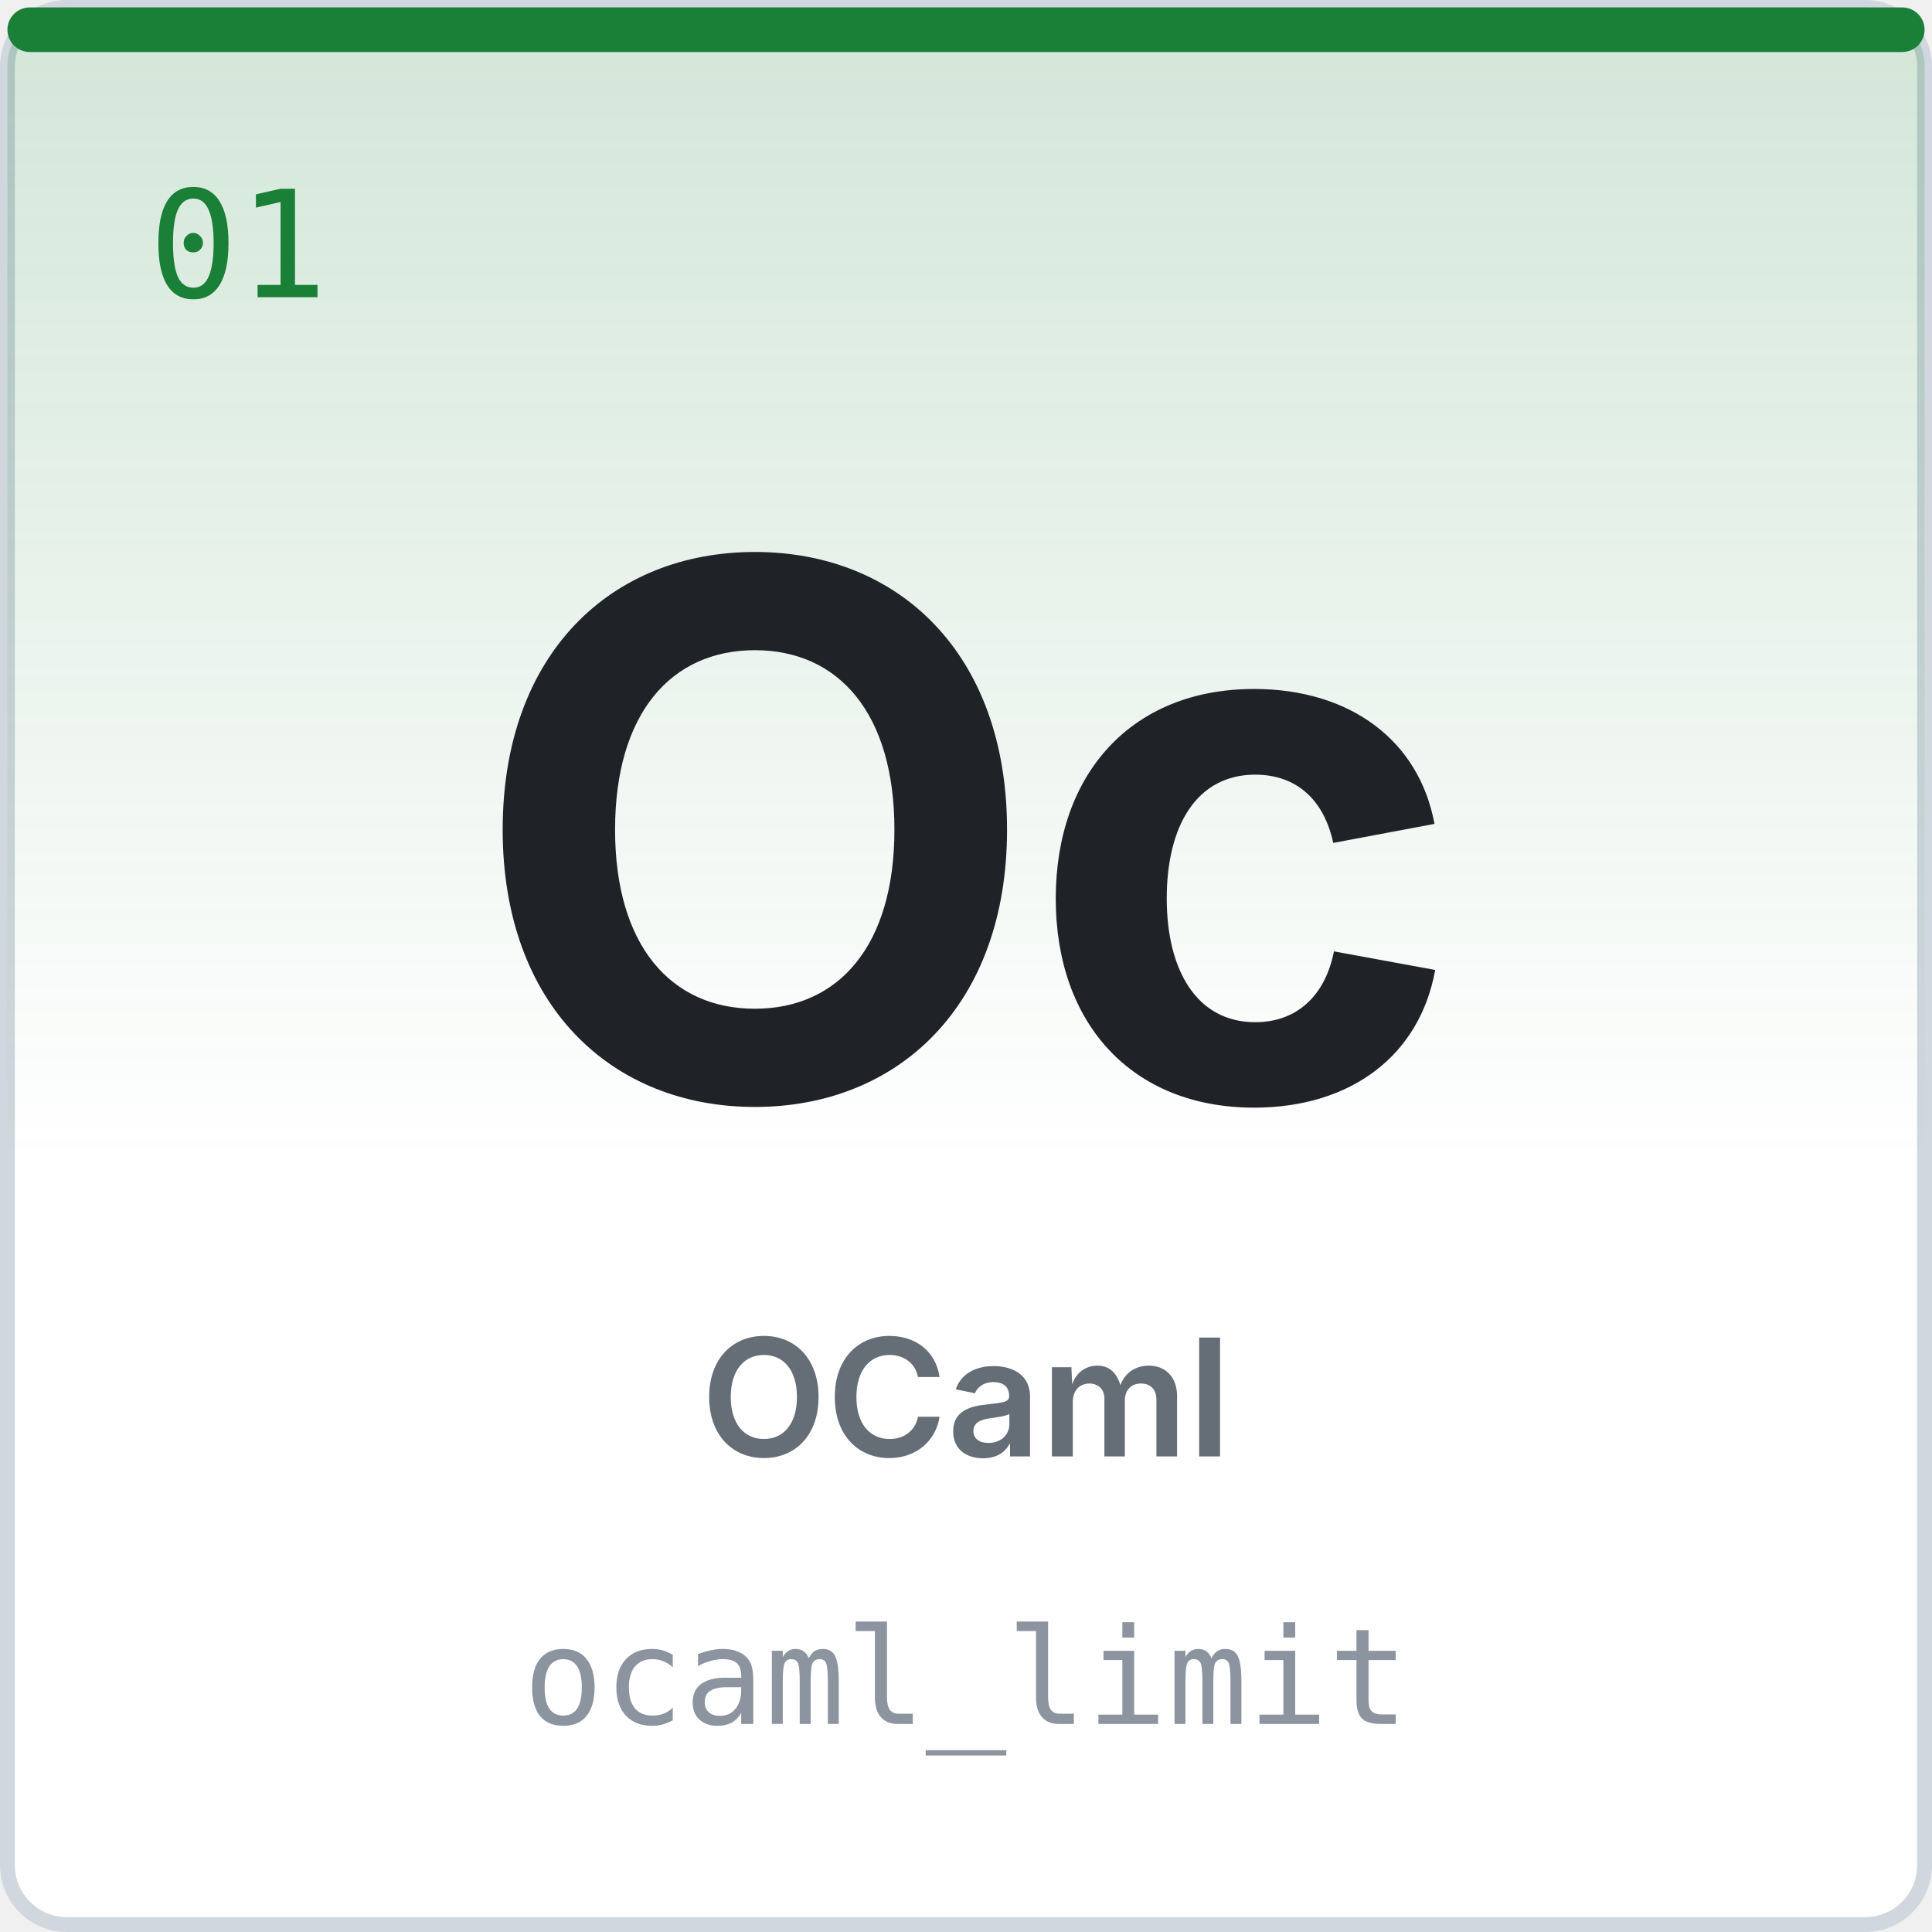
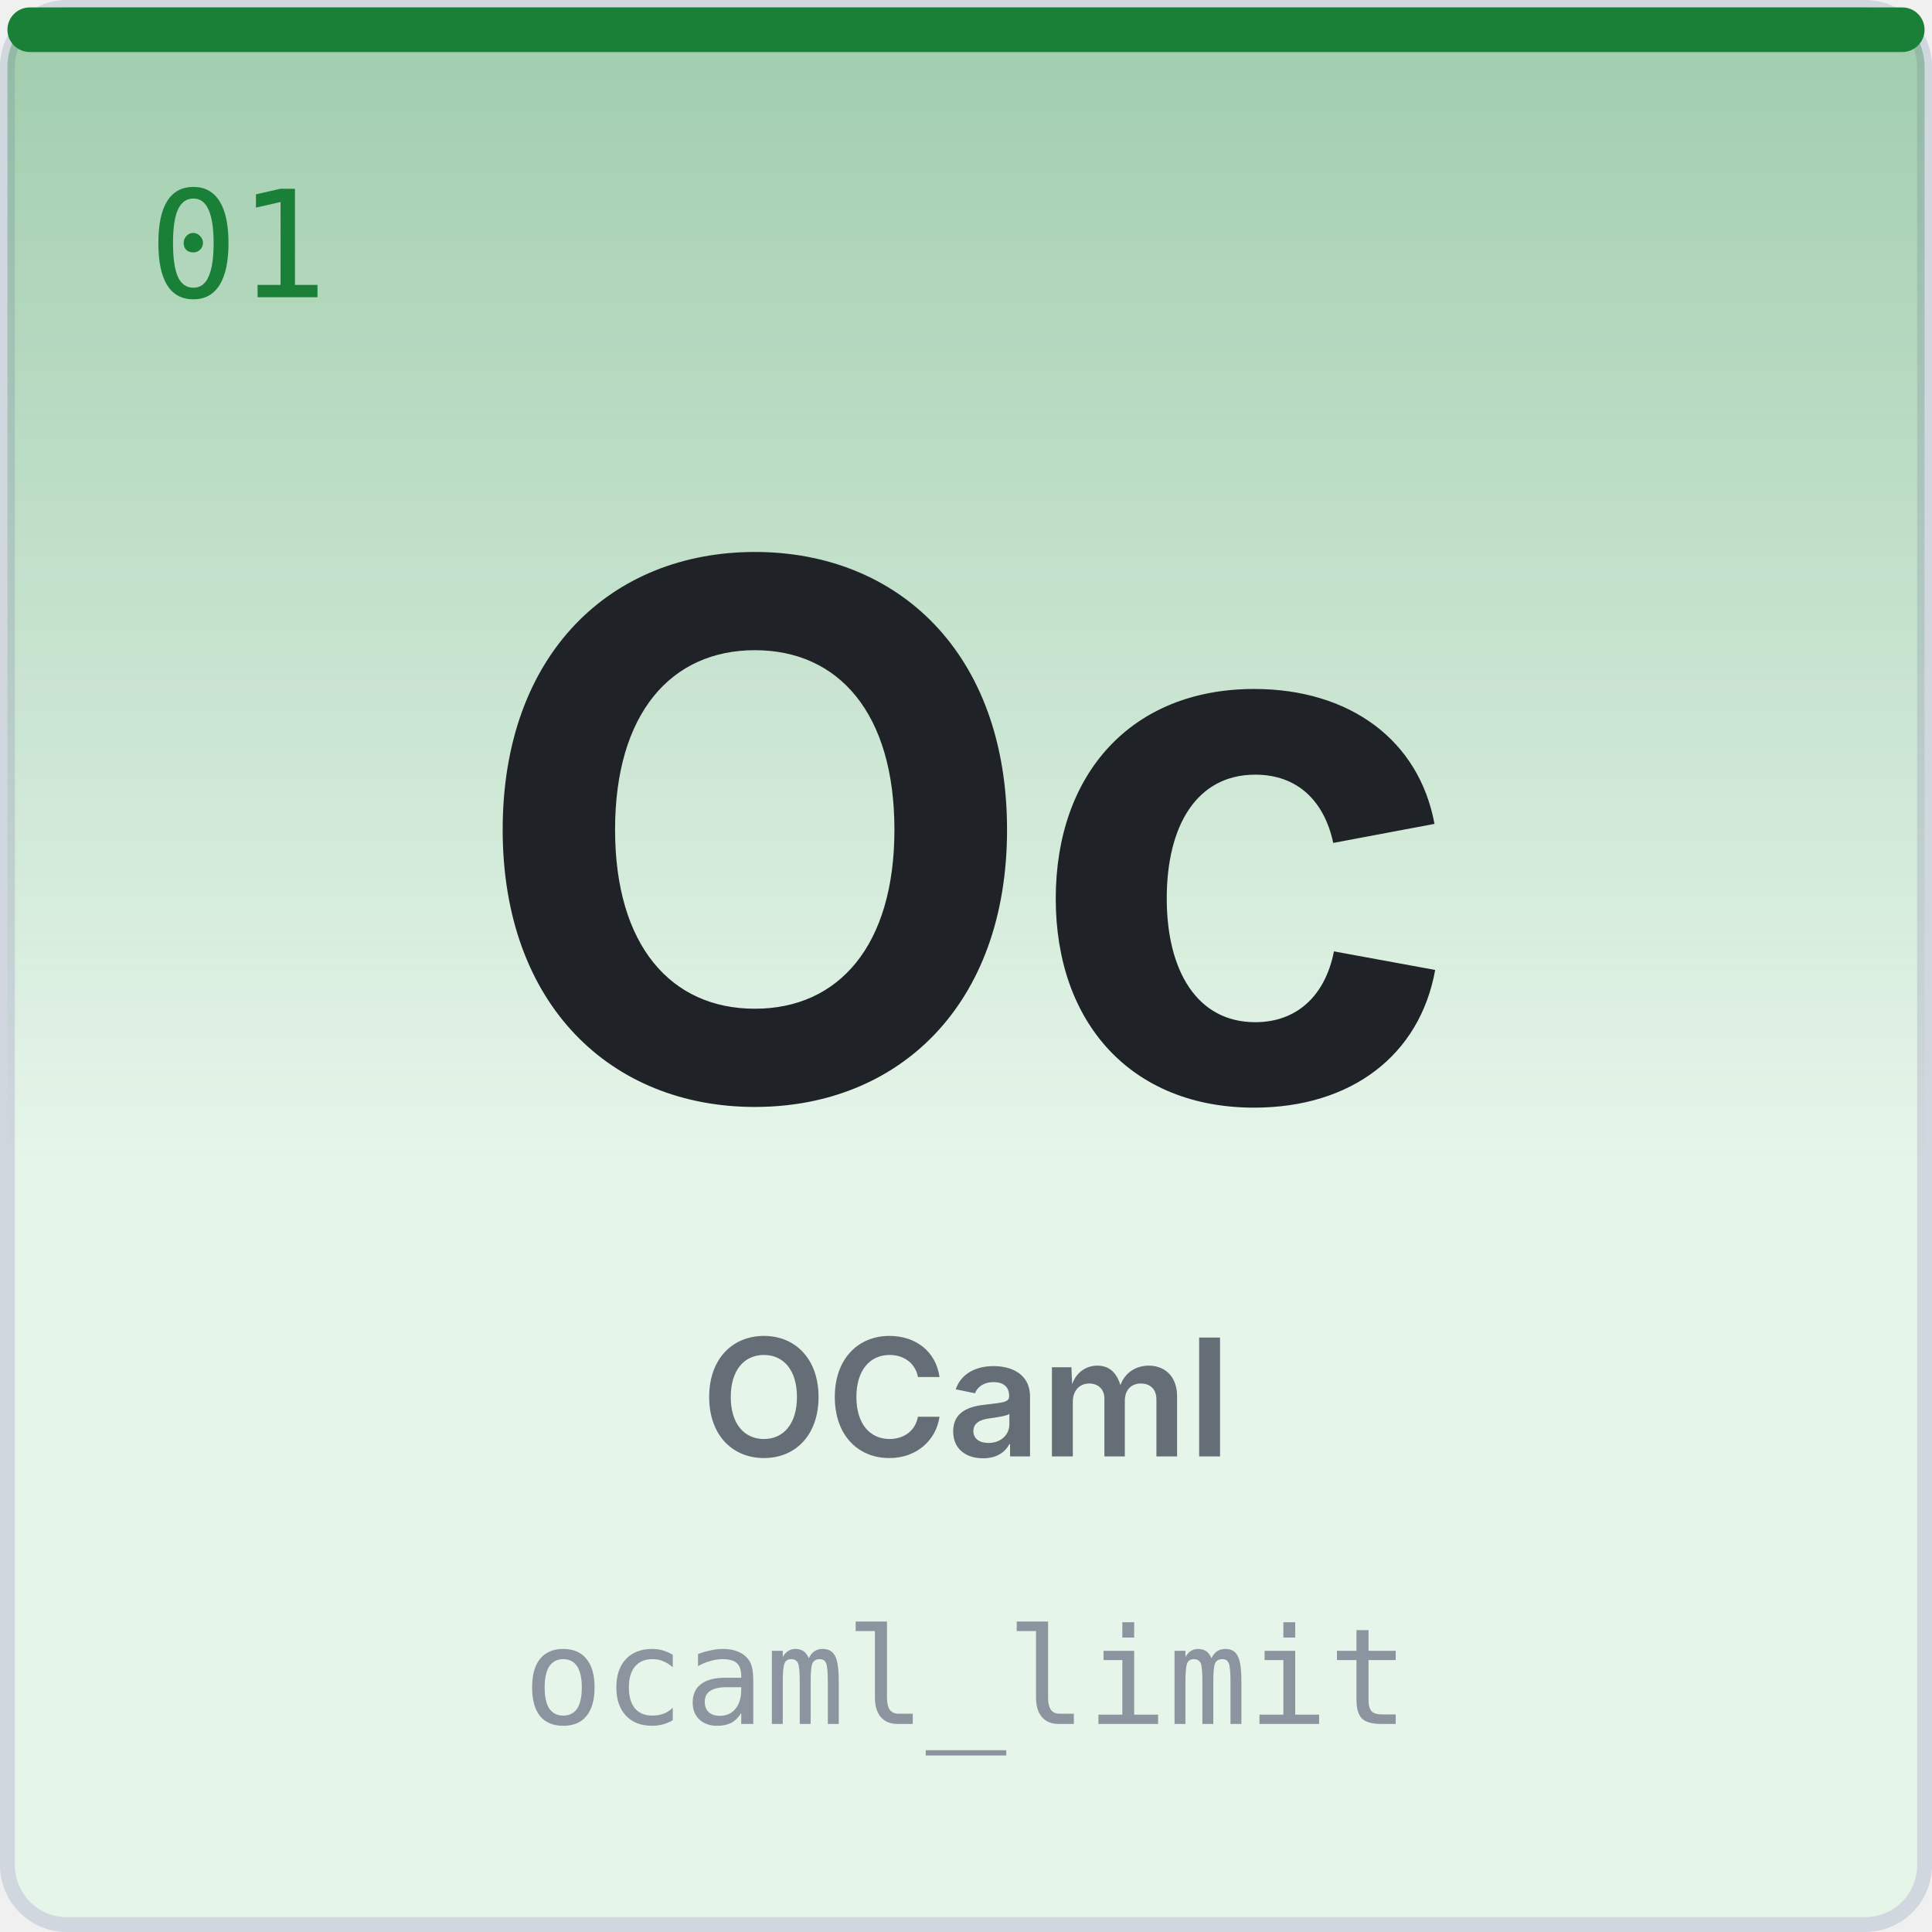
<svg xmlns="http://www.w3.org/2000/svg" width="130" height="130" viewBox="0 0 130 130" role="img" aria-label="01 Oc OCaml ocaml_limit">
  <defs>
    <linearGradient id="g1" x1="0" y1="0" x2="0" y2="1">
-       <stop offset="0%" stop-color="#1a7f37" stop-opacity="0.2" />
+       <stop offset="0%" stop-color="#1a7f37" stop-opacity="0.35" />
      <stop offset="60%" stop-color="#1a7f37" stop-opacity="0" />
    </linearGradient>
  </defs>
  <g opacity="1">
    <set attributeName="opacity" to="0" begin="0s" />
    <animate attributeName="opacity" from="0" to="1" begin="0.00s" dur="0.55s" fill="freeze" />
-     <rect x="0.5" y="0.5" width="129" height="129" rx="4" fill="#ffffff" stroke="#d0d7de" stroke-width="1" />
+     <rect x="0.5" y="0.5" width="129" height="129" rx="4" fill="#e6f5ea" stroke="#d0d7de" stroke-width="1" />
    <rect x="0.5" y="0.5" width="129" height="129" rx="4" fill="url(#g1)" />
    <rect x="0.5" y="0.5" width="129" height="3" rx="1.5" fill="#1a7f37">
      <animate attributeName="opacity" values="1;0.45;1" dur="4s" begin="-0.21s" repeatCount="indefinite" />
    </rect>
    <text x="10" y="20" font-family="ui-monospace, SFMono-Regular, Menlo, monospace" font-size="10" font-weight="500" fill="#1a7f37">01</text>
    <text x="65" y="74" font-family="-apple-system, BlinkMacSystemFont, Inter, system-ui, sans-serif" font-size="50" font-weight="700" fill="#1f2328" text-anchor="middle" letter-spacing="-1">Oc</text>
    <text x="65" y="98" font-family="-apple-system, BlinkMacSystemFont, Inter, system-ui, sans-serif" font-size="11" font-weight="600" fill="#656d76" text-anchor="middle">OCaml</text>
    <text x="65" y="116" font-family="ui-monospace, SFMono-Regular, Menlo, monospace" font-size="9" fill="#8c959f" text-anchor="middle">ocaml_limit</text>
  </g>
</svg>
